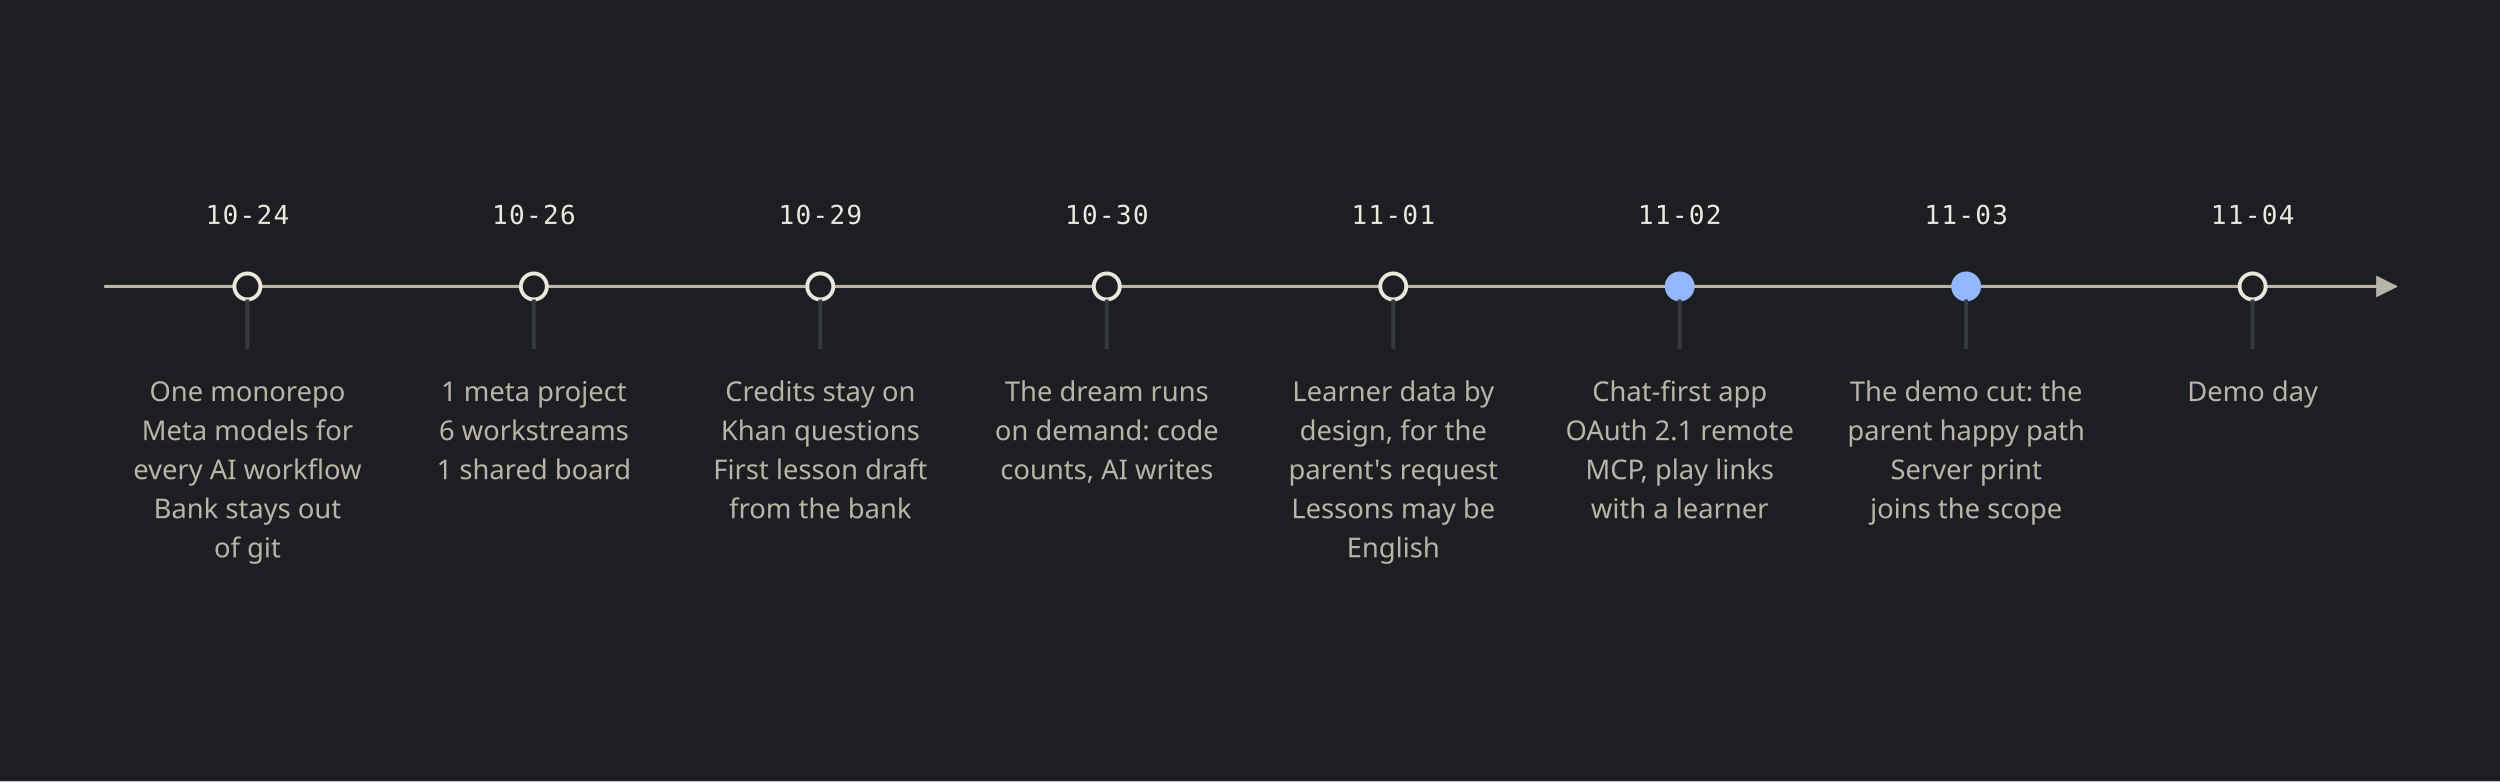
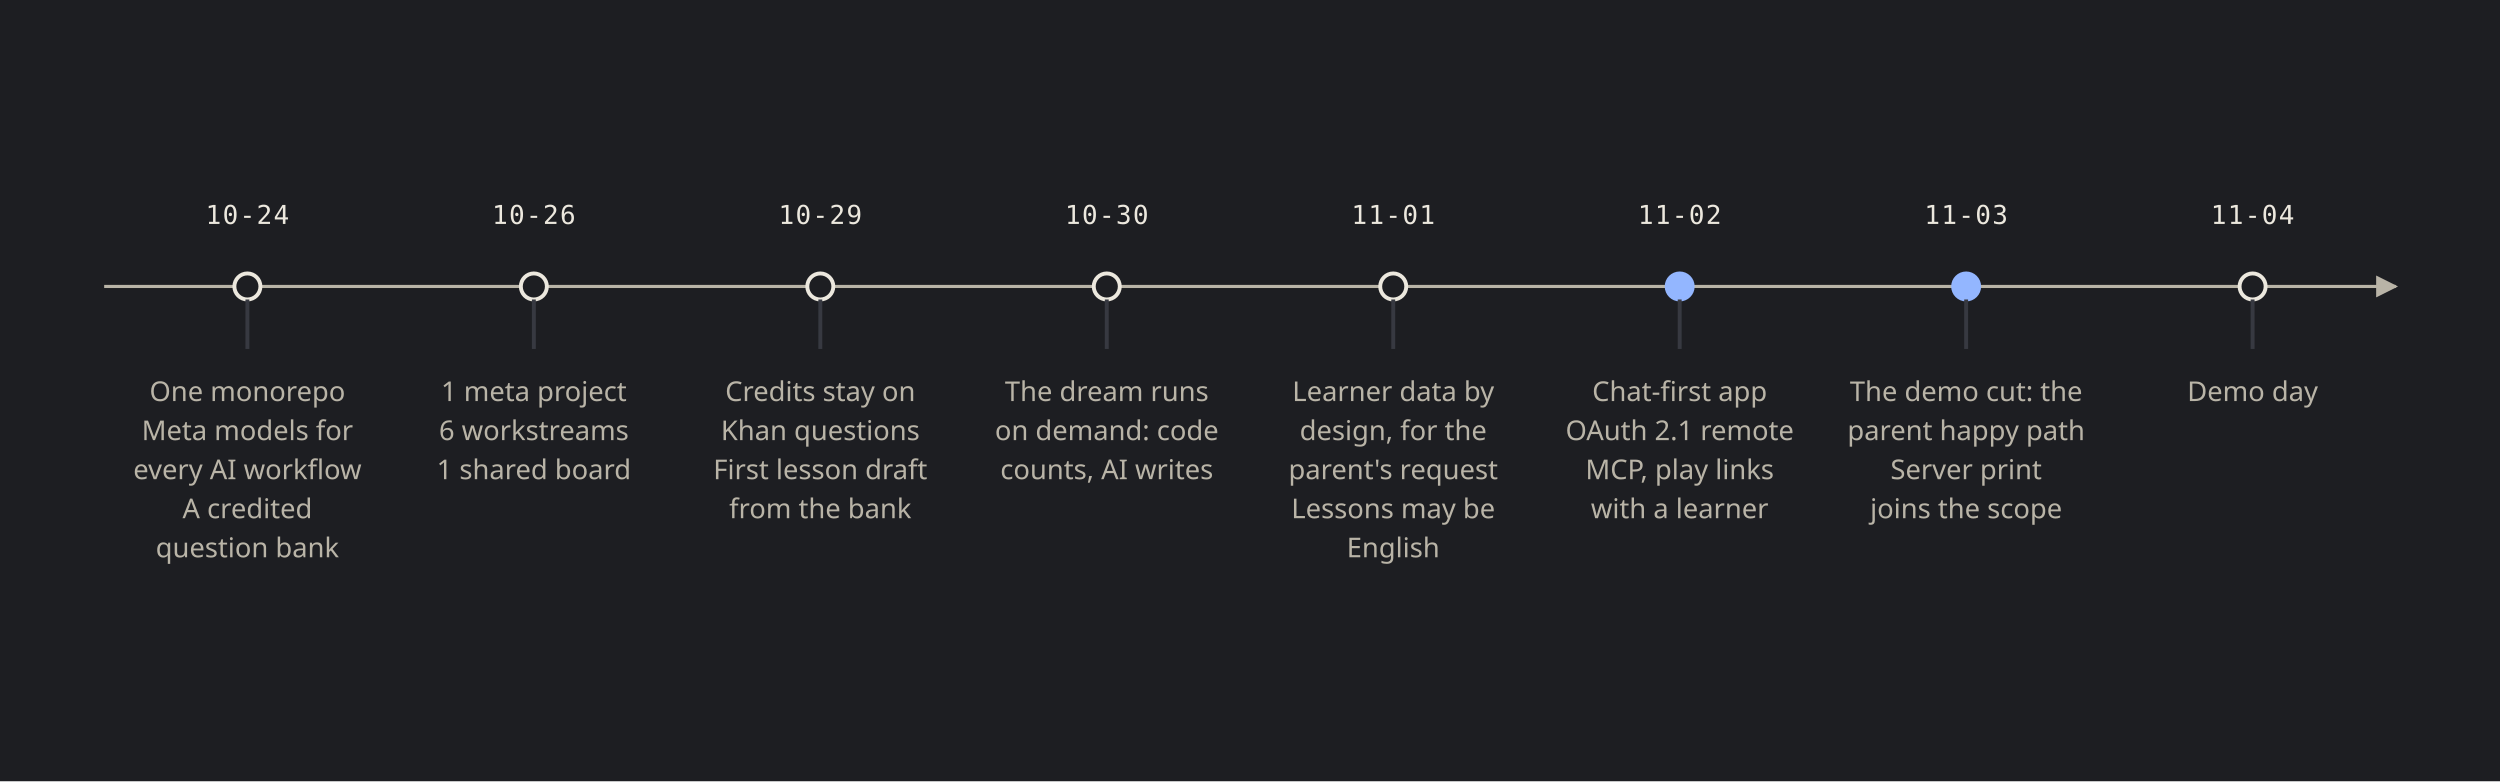
<svg xmlns="http://www.w3.org/2000/svg" viewBox="0 0 960 300" role="img" aria-labelledby="story-timeline-dark-title story-timeline-dark-desc">
  <defs>
    <marker id="a-m-dark" viewBox="0 0 10 10" refX="9" refY="5" markerWidth="7" markerHeight="7" orient="auto-start-reverse">
      <path d="M0,0 L10,5 L0,10 z" fill="#b9b4a7" />
    </marker>
    <marker id="a-a-dark" viewBox="0 0 10 10" refX="9" refY="5" markerWidth="7" markerHeight="7" orient="auto-start-reverse">
      <path d="M0,0 L10,5 L0,10 z" fill="#93b6ff" />
    </marker>
    <marker id="a-l-dark" viewBox="0 0 10 10" refX="9" refY="5" markerWidth="7" markerHeight="7" orient="auto-start-reverse">
      <path d="M0,0 L10,5 L0,10 z" fill="#7aa6f0" />
    </marker>
  </defs>
  <rect x="0" y="0" width="960" height="300" fill="#1d1e22" />
  <line x1="40" y1="110" x2="920" y2="110" stroke="#b9b4a7" stroke-width="1.2" marker-end="url(#a-m-dark)" />
  <circle cx="95" cy="110" r="5" fill="#1d1e22" stroke="#ece8de" stroke-width="1.5" />
  <text x="95" y="86" text-anchor="middle" font-family="ui-monospace, monospace" font-size="10" letter-spacing="0.5" fill="#ece8de">10-24</text>
  <line x1="95" y1="115" x2="95" y2="134" stroke="#373941" stroke-width="1.5" />
  <text x="95" y="154" text-anchor="middle" font-family="'Andika', system-ui, sans-serif" font-size="10.5" fill="#b9b4a7">One monorepo</text>
  <text x="95" y="169" text-anchor="middle" font-family="'Andika', system-ui, sans-serif" font-size="10.5" fill="#b9b4a7">Meta models for</text>
  <text x="95" y="184" text-anchor="middle" font-family="'Andika', system-ui, sans-serif" font-size="10.5" fill="#b9b4a7">every AI workflow</text>
-   <text x="95" y="199" text-anchor="middle" font-family="'Andika', system-ui, sans-serif" font-size="10.5" fill="#b9b4a7">Bank stays out</text>
-   <text x="95" y="214" text-anchor="middle" font-family="'Andika', system-ui, sans-serif" font-size="10.5" fill="#b9b4a7">of git</text>
+   <text x="95" y="199" text-anchor="middle" font-family="'Andika', system-ui, sans-serif" font-size="10.5" fill="#b9b4a7">A credited</text>
+   <text x="95" y="214" text-anchor="middle" font-family="'Andika', system-ui, sans-serif" font-size="10.5" fill="#b9b4a7">question bank</text>
  <circle cx="205" cy="110" r="5" fill="#1d1e22" stroke="#ece8de" stroke-width="1.5" />
  <text x="205" y="86" text-anchor="middle" font-family="ui-monospace, monospace" font-size="10" letter-spacing="0.5" fill="#ece8de">10-26</text>
  <line x1="205" y1="115" x2="205" y2="134" stroke="#373941" stroke-width="1.5" />
  <text x="205" y="154" text-anchor="middle" font-family="'Andika', system-ui, sans-serif" font-size="10.5" fill="#b9b4a7">1 meta project</text>
  <text x="205" y="169" text-anchor="middle" font-family="'Andika', system-ui, sans-serif" font-size="10.5" fill="#b9b4a7">6 workstreams</text>
  <text x="205" y="184" text-anchor="middle" font-family="'Andika', system-ui, sans-serif" font-size="10.5" fill="#b9b4a7">1 shared board</text>
  <circle cx="315" cy="110" r="5" fill="#1d1e22" stroke="#ece8de" stroke-width="1.5" />
  <text x="315" y="86" text-anchor="middle" font-family="ui-monospace, monospace" font-size="10" letter-spacing="0.5" fill="#ece8de">10-29</text>
  <line x1="315" y1="115" x2="315" y2="134" stroke="#373941" stroke-width="1.5" />
  <text x="315" y="154" text-anchor="middle" font-family="'Andika', system-ui, sans-serif" font-size="10.5" fill="#b9b4a7">Credits stay on</text>
  <text x="315" y="169" text-anchor="middle" font-family="'Andika', system-ui, sans-serif" font-size="10.5" fill="#b9b4a7">Khan questions</text>
  <text x="315" y="184" text-anchor="middle" font-family="'Andika', system-ui, sans-serif" font-size="10.5" fill="#b9b4a7">First lesson draft</text>
  <text x="315" y="199" text-anchor="middle" font-family="'Andika', system-ui, sans-serif" font-size="10.5" fill="#b9b4a7">from the bank</text>
  <circle cx="425" cy="110" r="5" fill="#1d1e22" stroke="#ece8de" stroke-width="1.5" />
  <text x="425" y="86" text-anchor="middle" font-family="ui-monospace, monospace" font-size="10" letter-spacing="0.5" fill="#ece8de">10-30</text>
  <line x1="425" y1="115" x2="425" y2="134" stroke="#373941" stroke-width="1.5" />
  <text x="425" y="154" text-anchor="middle" font-family="'Andika', system-ui, sans-serif" font-size="10.5" fill="#b9b4a7">The dream runs</text>
  <text x="425" y="169" text-anchor="middle" font-family="'Andika', system-ui, sans-serif" font-size="10.5" fill="#b9b4a7">on demand: code</text>
  <text x="425" y="184" text-anchor="middle" font-family="'Andika', system-ui, sans-serif" font-size="10.5" fill="#b9b4a7">counts, AI writes</text>
  <circle cx="535" cy="110" r="5" fill="#1d1e22" stroke="#ece8de" stroke-width="1.5" />
  <text x="535" y="86" text-anchor="middle" font-family="ui-monospace, monospace" font-size="10" letter-spacing="0.5" fill="#ece8de">11-01</text>
  <line x1="535" y1="115" x2="535" y2="134" stroke="#373941" stroke-width="1.5" />
  <text x="535" y="154" text-anchor="middle" font-family="'Andika', system-ui, sans-serif" font-size="10.5" fill="#b9b4a7">Learner data by</text>
  <text x="535" y="169" text-anchor="middle" font-family="'Andika', system-ui, sans-serif" font-size="10.5" fill="#b9b4a7">design, for the</text>
  <text x="535" y="184" text-anchor="middle" font-family="'Andika', system-ui, sans-serif" font-size="10.5" fill="#b9b4a7">parent's request</text>
  <text x="535" y="199" text-anchor="middle" font-family="'Andika', system-ui, sans-serif" font-size="10.5" fill="#b9b4a7">Lessons may be</text>
  <text x="535" y="214" text-anchor="middle" font-family="'Andika', system-ui, sans-serif" font-size="10.5" fill="#b9b4a7">English</text>
  <circle cx="645" cy="110" r="5" fill="#93b6ff" stroke="#93b6ff" stroke-width="1.5" />
  <text x="645" y="86" text-anchor="middle" font-family="ui-monospace, monospace" font-size="10" letter-spacing="0.5" fill="#ece8de">11-02</text>
  <line x1="645" y1="115" x2="645" y2="134" stroke="#373941" stroke-width="1.5" />
  <text x="645" y="154" text-anchor="middle" font-family="'Andika', system-ui, sans-serif" font-size="10.5" fill="#b9b4a7">Chat-first app</text>
  <text x="645" y="169" text-anchor="middle" font-family="'Andika', system-ui, sans-serif" font-size="10.5" fill="#b9b4a7">OAuth 2.1 remote</text>
  <text x="645" y="184" text-anchor="middle" font-family="'Andika', system-ui, sans-serif" font-size="10.5" fill="#b9b4a7">MCP, play links</text>
  <text x="645" y="199" text-anchor="middle" font-family="'Andika', system-ui, sans-serif" font-size="10.5" fill="#b9b4a7">with a learner</text>
  <circle cx="755" cy="110" r="5" fill="#93b6ff" stroke="#93b6ff" stroke-width="1.5" />
  <text x="755" y="86" text-anchor="middle" font-family="ui-monospace, monospace" font-size="10" letter-spacing="0.5" fill="#ece8de">11-03</text>
  <line x1="755" y1="115" x2="755" y2="134" stroke="#373941" stroke-width="1.5" />
  <text x="755" y="154" text-anchor="middle" font-family="'Andika', system-ui, sans-serif" font-size="10.5" fill="#b9b4a7">The demo cut: the</text>
  <text x="755" y="169" text-anchor="middle" font-family="'Andika', system-ui, sans-serif" font-size="10.5" fill="#b9b4a7">parent happy path</text>
  <text x="755" y="184" text-anchor="middle" font-family="'Andika', system-ui, sans-serif" font-size="10.5" fill="#b9b4a7">Server print</text>
  <text x="755" y="199" text-anchor="middle" font-family="'Andika', system-ui, sans-serif" font-size="10.5" fill="#b9b4a7">joins the scope</text>
  <circle cx="865" cy="110" r="5" fill="#1d1e22" stroke="#ece8de" stroke-width="1.5" />
  <text x="865" y="86" text-anchor="middle" font-family="ui-monospace, monospace" font-size="10" letter-spacing="0.5" fill="#ece8de">11-04</text>
  <line x1="865" y1="115" x2="865" y2="134" stroke="#373941" stroke-width="1.5" />
  <text x="865" y="154" text-anchor="middle" font-family="'Andika', system-ui, sans-serif" font-size="10.5" fill="#b9b4a7">Demo day</text>
</svg>
